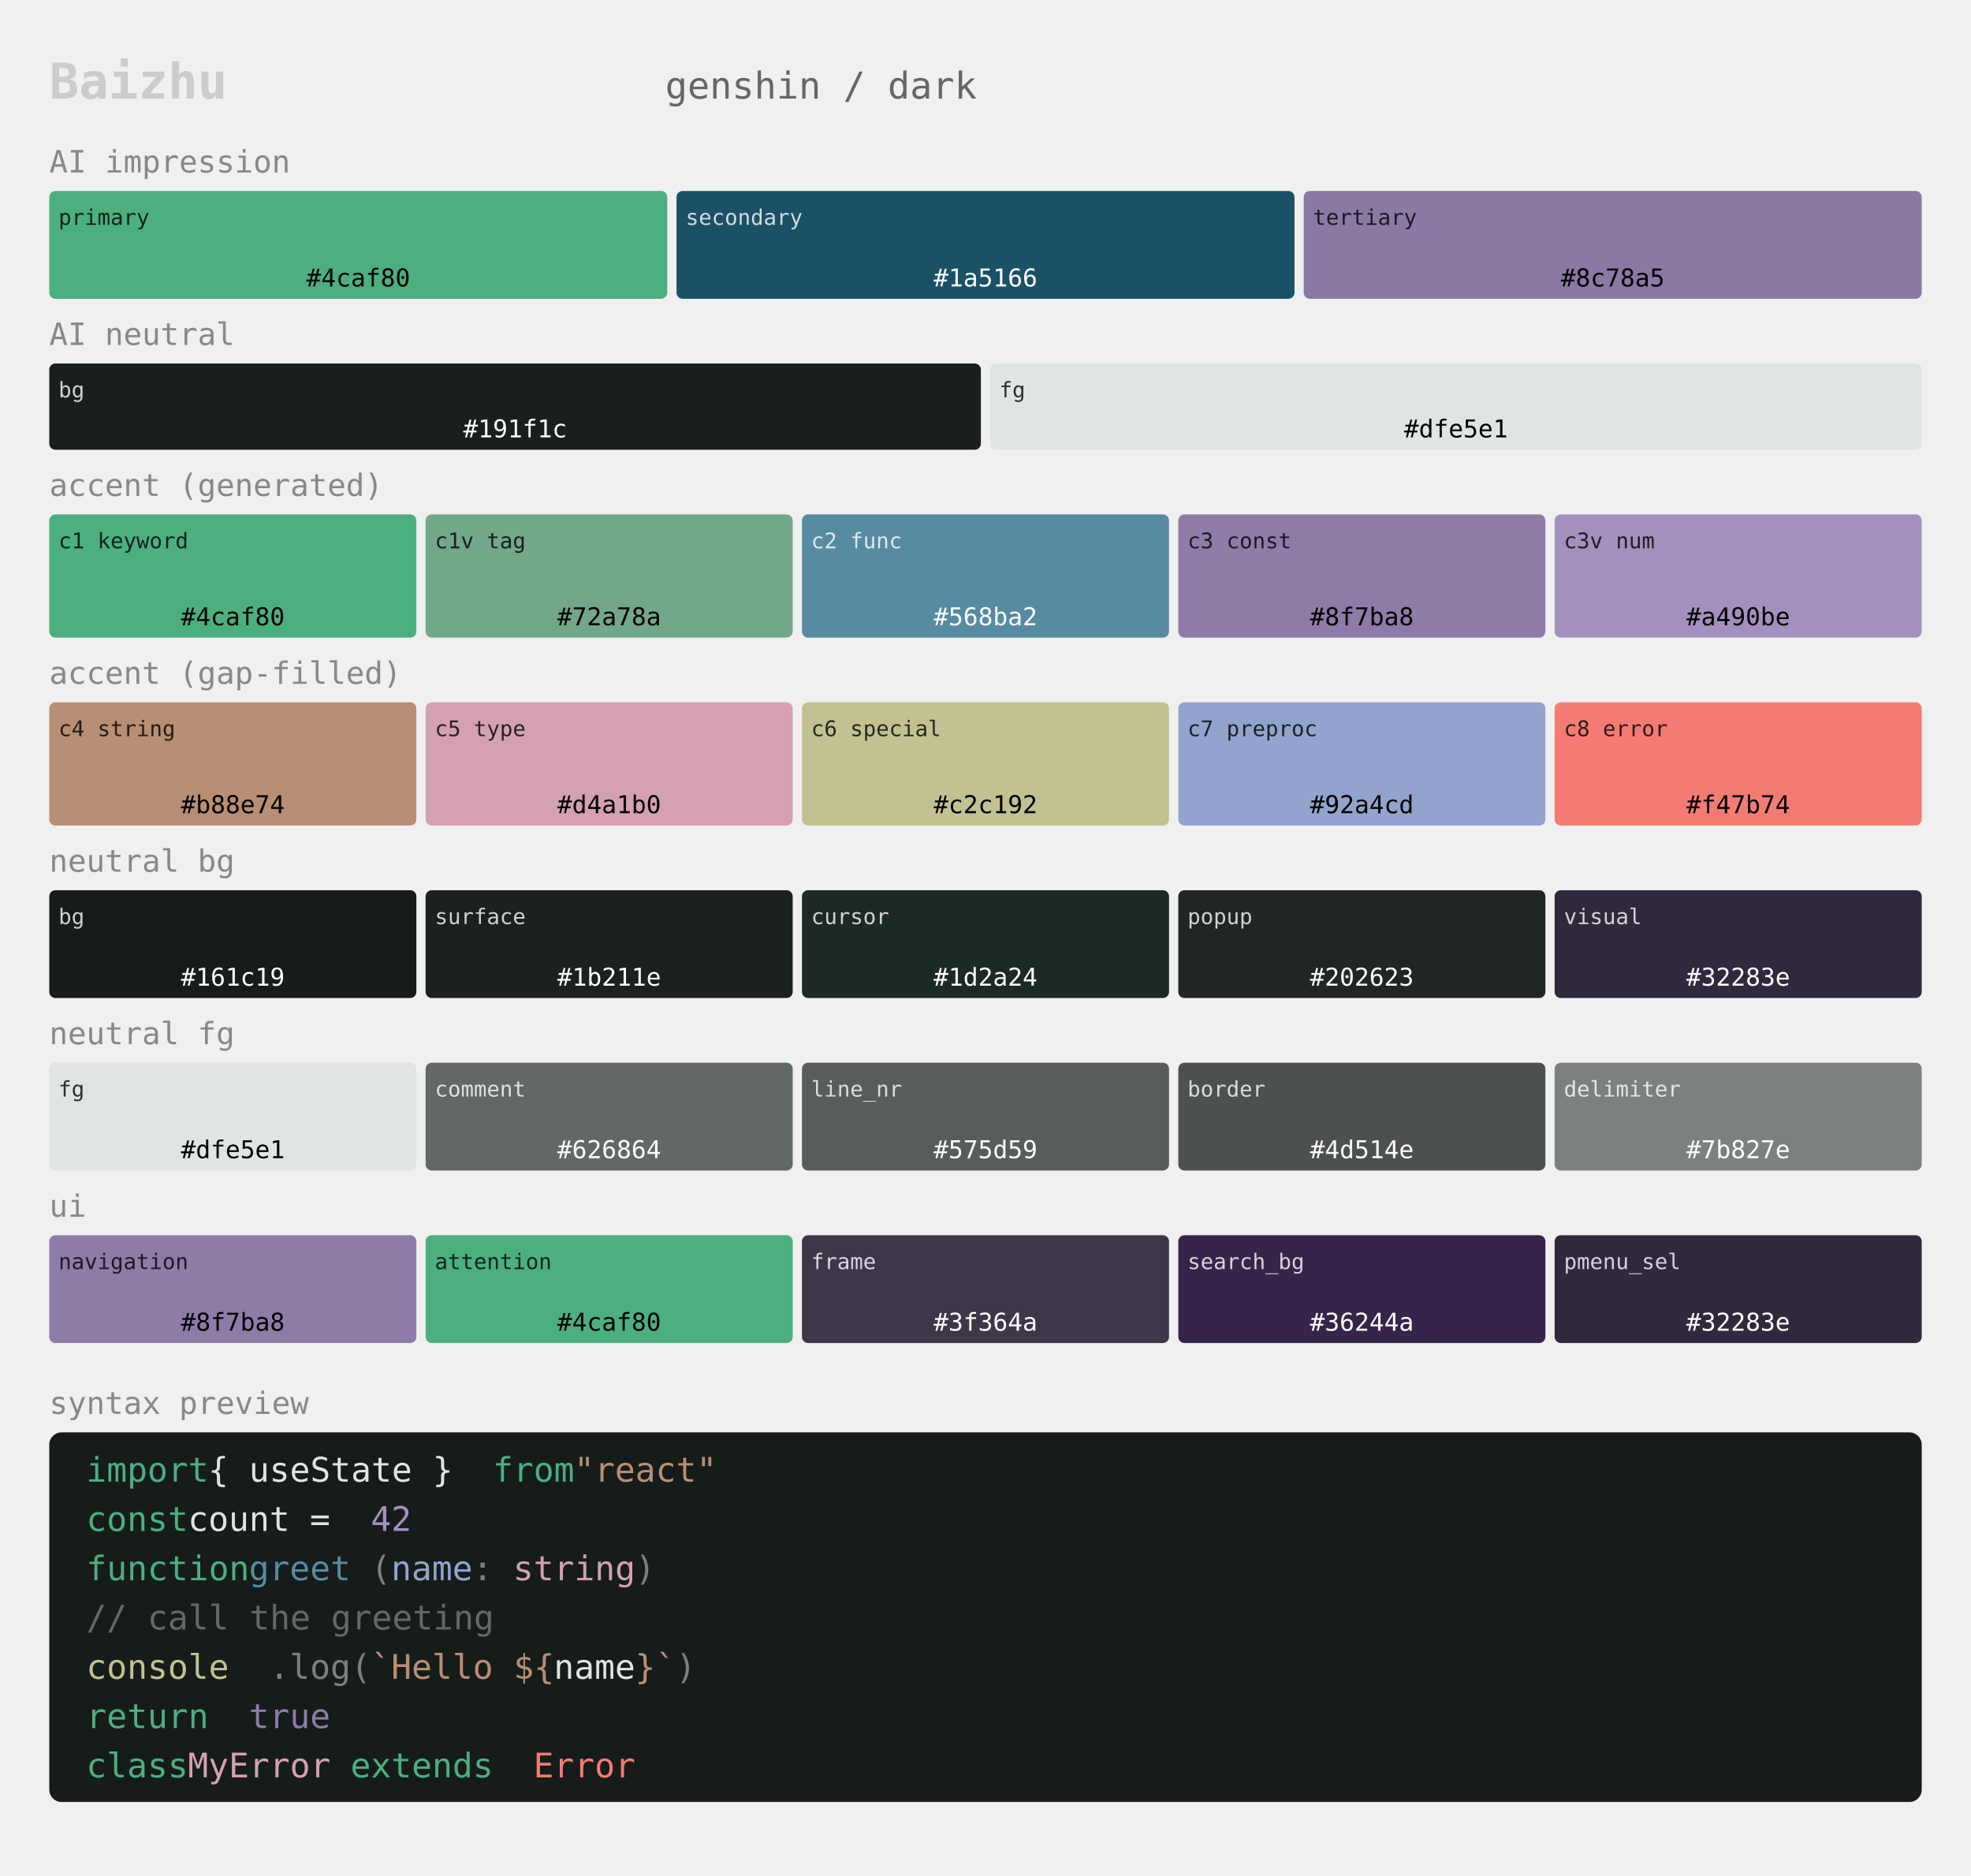
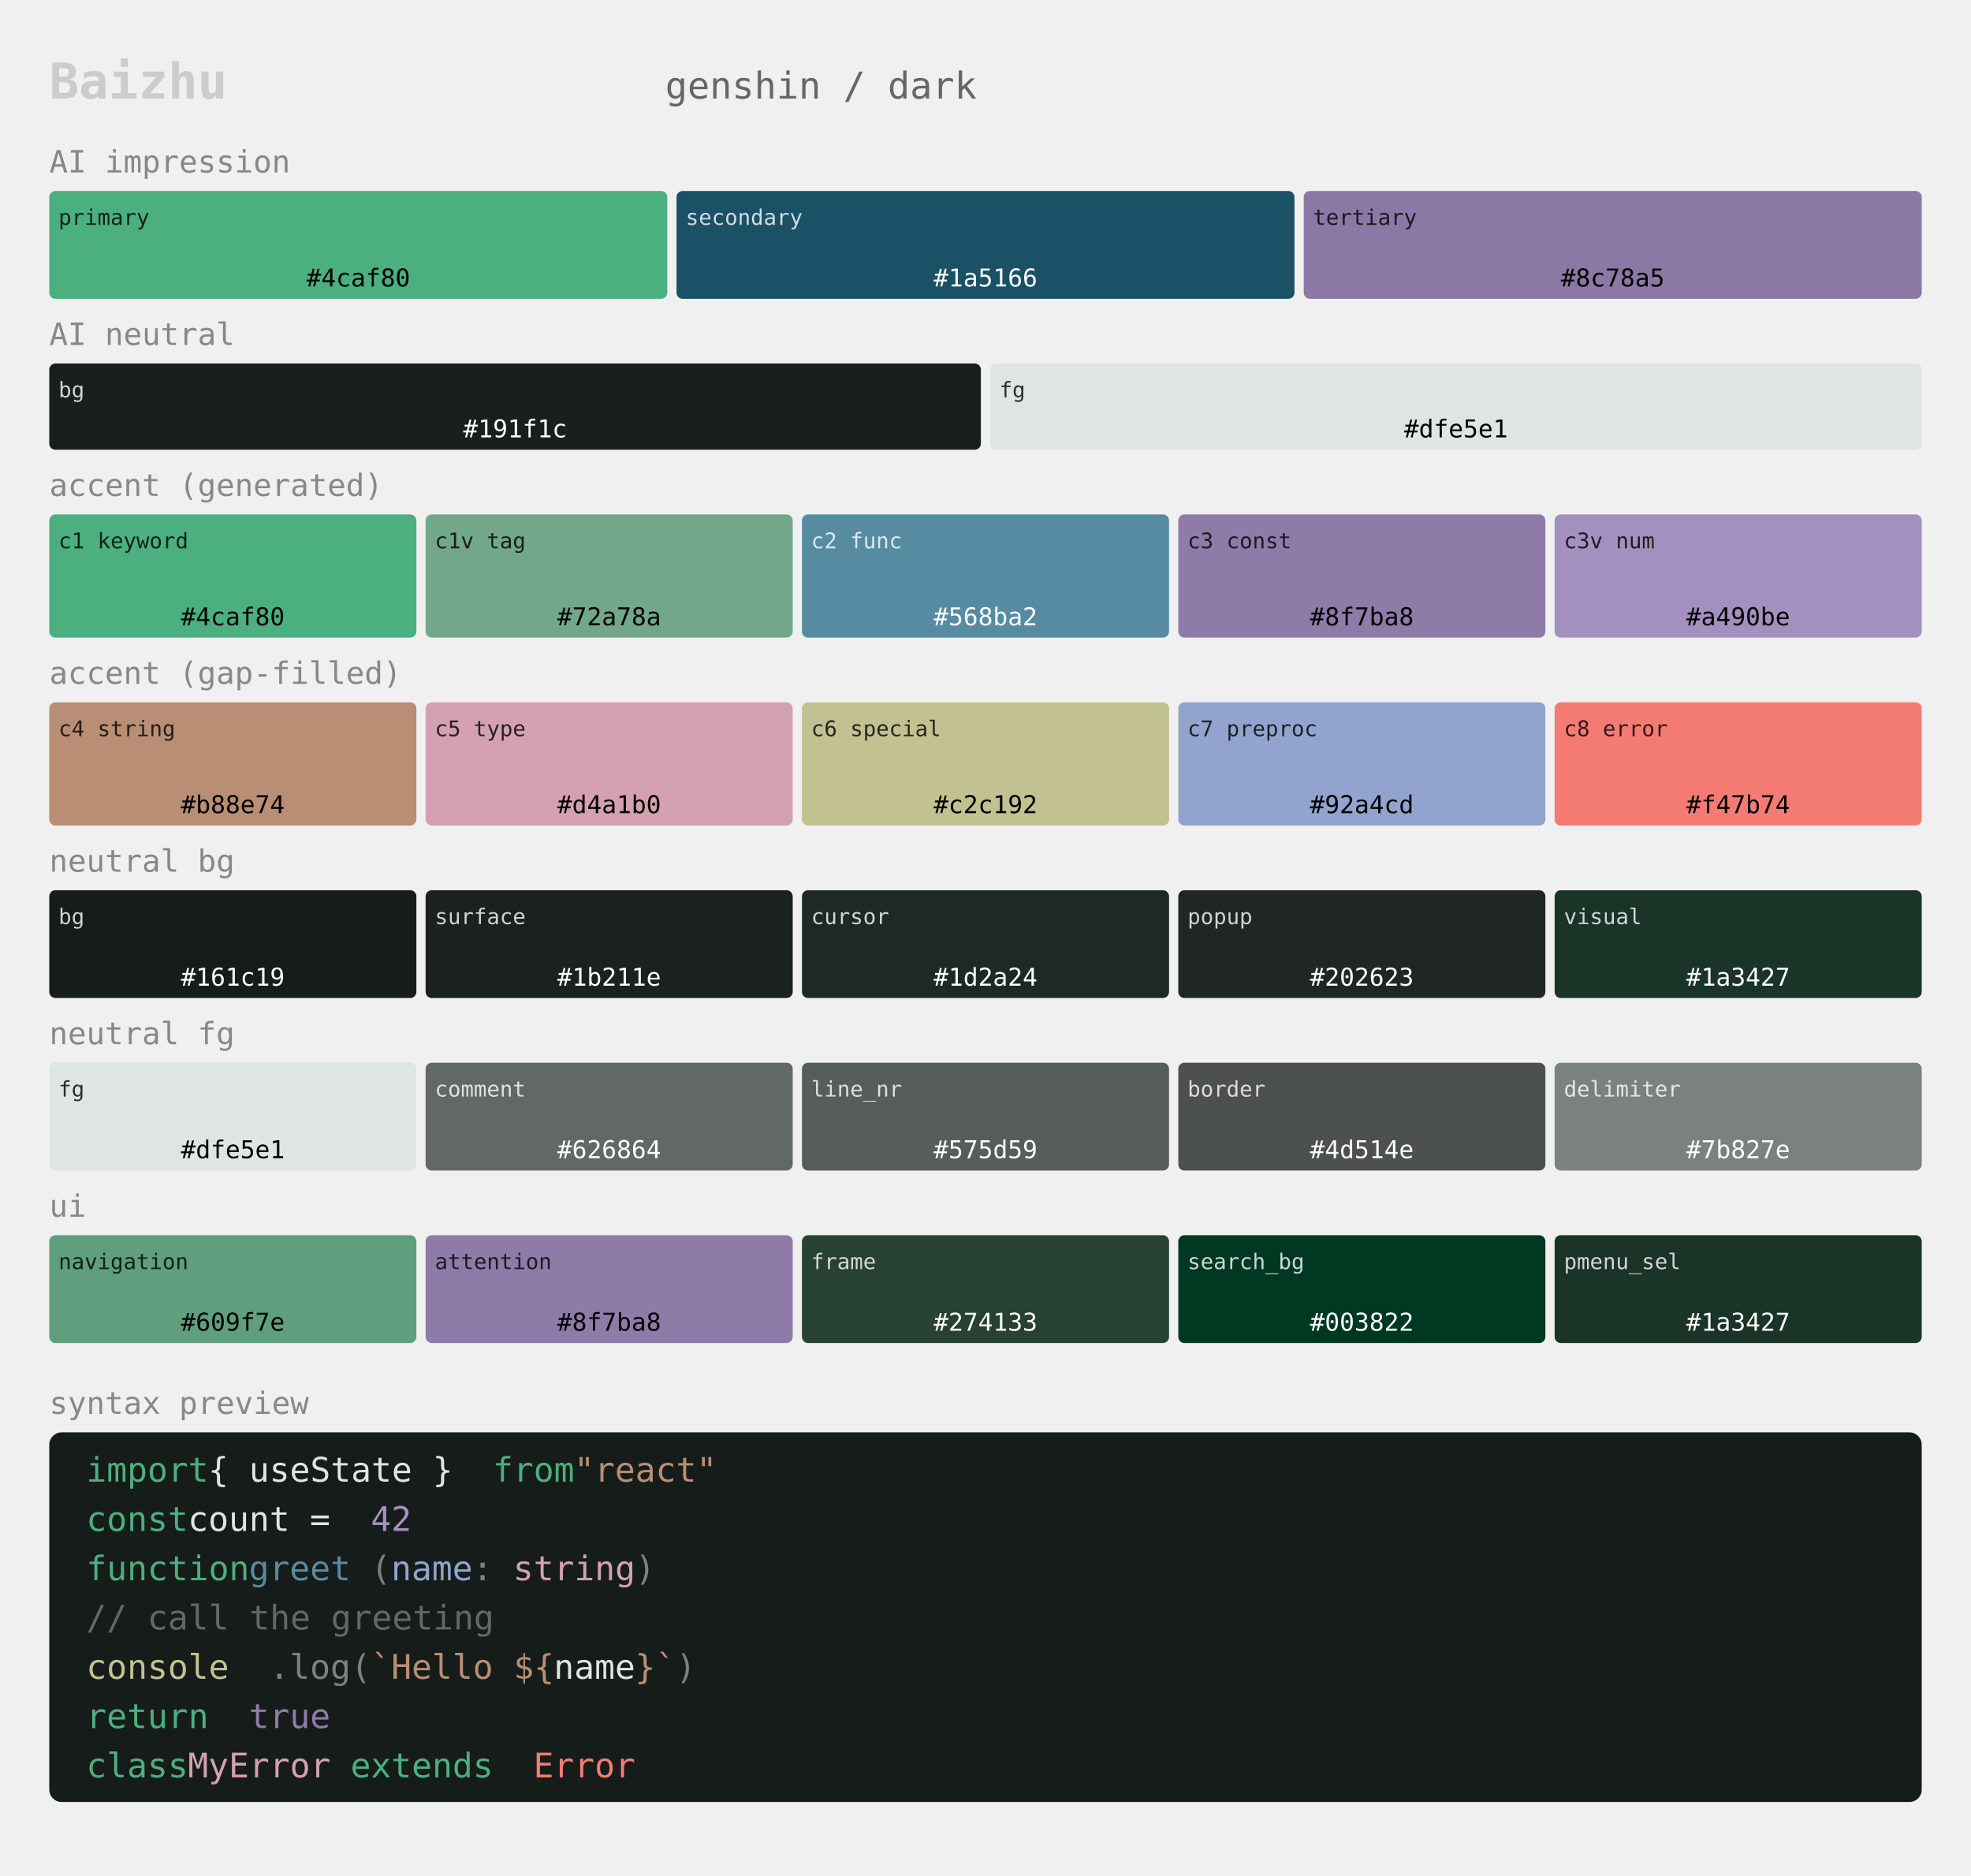
<svg xmlns="http://www.w3.org/2000/svg" width="640" height="609" style="background:#0a0a0a; font-family:ui-monospace,monospace;">
  <text x="16" y="32" fill="#ccc" font-size="16" font-weight="bold">Baizhu</text>
  <text x="216" y="32" fill="#666" font-size="12">genshin / dark</text>
  <text x="16" y="56" fill="#888" font-size="10">AI impression</text>
  <rect x="16" y="62" width="200.667" height="35" fill="#4caf80" rx="2" />
  <text x="19" y="73" fill="#000000" font-size="7" opacity="0.8">primary</text>
  <text x="116.333" y="93" fill="#000000" font-size="8" text-anchor="middle">#4caf80</text>
  <rect x="219.667" y="62" width="200.667" height="35" fill="#1a5166" rx="2" />
  <text x="222.667" y="73" fill="#ffffff" font-size="7" opacity="0.8">secondary</text>
  <text x="320" y="93" fill="#ffffff" font-size="8" text-anchor="middle">#1a5166</text>
  <rect x="423.333" y="62" width="200.667" height="35" fill="#8c78a5" rx="2" />
  <text x="426.333" y="73" fill="#000000" font-size="7" opacity="0.8">tertiary</text>
  <text x="523.667" y="93" fill="#000000" font-size="8" text-anchor="middle">#8c78a5</text>
  <text x="16" y="112" fill="#888" font-size="10">AI neutral</text>
  <rect x="16" y="118" width="302.5" height="28" fill="#191f1c" rx="2" />
  <text x="19" y="129" fill="#ffffff" font-size="7" opacity="0.8">bg</text>
  <text x="167.25" y="142" fill="#ffffff" font-size="8" text-anchor="middle">#191f1c</text>
  <rect x="321.5" y="118" width="302.5" height="28" fill="#dfe5e1" rx="2" />
  <text x="324.5" y="129" fill="#000000" font-size="7" opacity="0.8">fg</text>
  <text x="472.75" y="142" fill="#000000" font-size="8" text-anchor="middle">#dfe5e1</text>
  <text x="16" y="161" fill="#888" font-size="10">accent (generated)</text>
  <rect x="16" y="167" width="119.2" height="40" fill="#4caf80" rx="2" />
  <text x="19" y="178" fill="#000000" font-size="7" opacity="0.8">c1 keyword</text>
  <text x="75.6" y="203" fill="#000000" font-size="8" text-anchor="middle">#4caf80</text>
  <rect x="138.2" y="167" width="119.2" height="40" fill="#72a78a" rx="2" />
  <text x="141.2" y="178" fill="#000000" font-size="7" opacity="0.8">c1v tag</text>
  <text x="197.8" y="203" fill="#000000" font-size="8" text-anchor="middle">#72a78a</text>
  <rect x="260.4" y="167" width="119.2" height="40" fill="#568ba2" rx="2" />
  <text x="263.4" y="178" fill="#ffffff" font-size="7" opacity="0.8">c2 func</text>
  <text x="320" y="203" fill="#ffffff" font-size="8" text-anchor="middle">#568ba2</text>
  <rect x="382.6" y="167" width="119.2" height="40" fill="#8f7ba8" rx="2" />
  <text x="385.6" y="178" fill="#000000" font-size="7" opacity="0.8">c3 const</text>
  <text x="442.2" y="203" fill="#000000" font-size="8" text-anchor="middle">#8f7ba8</text>
  <rect x="504.8" y="167" width="119.2" height="40" fill="#a490be" rx="2" />
  <text x="507.8" y="178" fill="#000000" font-size="7" opacity="0.8">c3v num</text>
  <text x="564.4" y="203" fill="#000000" font-size="8" text-anchor="middle">#a490be</text>
  <text x="16" y="222" fill="#888" font-size="10">accent (gap-filled)</text>
  <rect x="16" y="228" width="119.2" height="40" fill="#b88e74" rx="2" />
  <text x="19" y="239" fill="#000000" font-size="7" opacity="0.8">c4 string</text>
  <text x="75.6" y="264" fill="#000000" font-size="8" text-anchor="middle">#b88e74</text>
  <rect x="138.2" y="228" width="119.2" height="40" fill="#d4a1b0" rx="2" />
  <text x="141.2" y="239" fill="#000000" font-size="7" opacity="0.8">c5 type</text>
  <text x="197.8" y="264" fill="#000000" font-size="8" text-anchor="middle">#d4a1b0</text>
  <rect x="260.4" y="228" width="119.2" height="40" fill="#c2c192" rx="2" />
  <text x="263.4" y="239" fill="#000000" font-size="7" opacity="0.8">c6 special</text>
  <text x="320" y="264" fill="#000000" font-size="8" text-anchor="middle">#c2c192</text>
  <rect x="382.6" y="228" width="119.2" height="40" fill="#92a4cd" rx="2" />
  <text x="385.6" y="239" fill="#000000" font-size="7" opacity="0.8">c7 preproc</text>
  <text x="442.2" y="264" fill="#000000" font-size="8" text-anchor="middle">#92a4cd</text>
  <rect x="504.8" y="228" width="119.2" height="40" fill="#f47b74" rx="2" />
  <text x="507.8" y="239" fill="#000000" font-size="7" opacity="0.8">c8 error</text>
  <text x="564.4" y="264" fill="#000000" font-size="8" text-anchor="middle">#f47b74</text>
  <text x="16" y="283" fill="#888" font-size="10">neutral bg</text>
  <rect x="16" y="289" width="119.2" height="35" fill="#161c19" rx="2" />
  <text x="19" y="300" fill="#ffffff" font-size="7" opacity="0.8">bg</text>
  <text x="75.6" y="320" fill="#ffffff" font-size="8" text-anchor="middle">#161c19</text>
  <rect x="138.2" y="289" width="119.2" height="35" fill="#1b211e" rx="2" />
  <text x="141.2" y="300" fill="#ffffff" font-size="7" opacity="0.8">surface</text>
  <text x="197.8" y="320" fill="#ffffff" font-size="8" text-anchor="middle">#1b211e</text>
  <rect x="260.4" y="289" width="119.2" height="35" fill="#1d2a24" rx="2" />
  <text x="263.4" y="300" fill="#ffffff" font-size="7" opacity="0.8">cursor</text>
  <text x="320" y="320" fill="#ffffff" font-size="8" text-anchor="middle">#1d2a24</text>
  <rect x="382.6" y="289" width="119.2" height="35" fill="#202623" rx="2" />
  <text x="385.6" y="300" fill="#ffffff" font-size="7" opacity="0.8">popup</text>
  <text x="442.2" y="320" fill="#ffffff" font-size="8" text-anchor="middle">#202623</text>
-   <rect x="504.8" y="289" width="119.2" height="35" fill="#32283e" rx="2" />
+   <rect x="504.8" y="289" width="119.2" height="35" fill="#1a3427" rx="2" />
  <text x="507.8" y="300" fill="#ffffff" font-size="7" opacity="0.8">visual</text>
-   <text x="564.4" y="320" fill="#ffffff" font-size="8" text-anchor="middle">#32283e</text>
+   <text x="564.4" y="320" fill="#ffffff" font-size="8" text-anchor="middle">#1a3427</text>
  <text x="16" y="339" fill="#888" font-size="10">neutral fg</text>
  <rect x="16" y="345" width="119.2" height="35" fill="#dfe5e1" rx="2" />
  <text x="19" y="356" fill="#000000" font-size="7" opacity="0.8">fg</text>
  <text x="75.6" y="376" fill="#000000" font-size="8" text-anchor="middle">#dfe5e1</text>
  <rect x="138.2" y="345" width="119.2" height="35" fill="#626864" rx="2" />
  <text x="141.2" y="356" fill="#ffffff" font-size="7" opacity="0.8">comment</text>
  <text x="197.8" y="376" fill="#ffffff" font-size="8" text-anchor="middle">#626864</text>
  <rect x="260.4" y="345" width="119.2" height="35" fill="#575d59" rx="2" />
  <text x="263.4" y="356" fill="#ffffff" font-size="7" opacity="0.8">line_nr</text>
  <text x="320" y="376" fill="#ffffff" font-size="8" text-anchor="middle">#575d59</text>
  <rect x="382.6" y="345" width="119.2" height="35" fill="#4d514e" rx="2" />
  <text x="385.6" y="356" fill="#ffffff" font-size="7" opacity="0.8">border</text>
  <text x="442.2" y="376" fill="#ffffff" font-size="8" text-anchor="middle">#4d514e</text>
  <rect x="504.8" y="345" width="119.2" height="35" fill="#7b827e" rx="2" />
  <text x="507.8" y="356" fill="#ffffff" font-size="7" opacity="0.8">delimiter</text>
  <text x="564.4" y="376" fill="#ffffff" font-size="8" text-anchor="middle">#7b827e</text>
  <text x="16" y="395" fill="#888" font-size="10">ui</text>
-   <rect x="16" y="401" width="119.2" height="35" fill="#8f7ba8" rx="2" />
+   <rect x="16" y="401" width="119.2" height="35" fill="#609f7e" rx="2" />
  <text x="19" y="412" fill="#000000" font-size="7" opacity="0.8">navigation</text>
-   <text x="75.6" y="432" fill="#000000" font-size="8" text-anchor="middle">#8f7ba8</text>
-   <rect x="138.2" y="401" width="119.2" height="35" fill="#4caf80" rx="2" />
+   <text x="75.6" y="432" fill="#000000" font-size="8" text-anchor="middle">#609f7e</text>
+   <rect x="138.2" y="401" width="119.2" height="35" fill="#8f7ba8" rx="2" />
  <text x="141.2" y="412" fill="#000000" font-size="7" opacity="0.8">attention</text>
-   <text x="197.8" y="432" fill="#000000" font-size="8" text-anchor="middle">#4caf80</text>
-   <rect x="260.4" y="401" width="119.2" height="35" fill="#3f364a" rx="2" />
+   <text x="197.8" y="432" fill="#000000" font-size="8" text-anchor="middle">#8f7ba8</text>
+   <rect x="260.4" y="401" width="119.2" height="35" fill="#274133" rx="2" />
  <text x="263.4" y="412" fill="#ffffff" font-size="7" opacity="0.8">frame</text>
-   <text x="320" y="432" fill="#ffffff" font-size="8" text-anchor="middle">#3f364a</text>
-   <rect x="382.6" y="401" width="119.2" height="35" fill="#36244a" rx="2" />
+   <text x="320" y="432" fill="#ffffff" font-size="8" text-anchor="middle">#274133</text>
+   <rect x="382.6" y="401" width="119.2" height="35" fill="#003822" rx="2" />
  <text x="385.6" y="412" fill="#ffffff" font-size="7" opacity="0.8">search_bg</text>
-   <text x="442.2" y="432" fill="#ffffff" font-size="8" text-anchor="middle">#36244a</text>
-   <rect x="504.8" y="401" width="119.2" height="35" fill="#32283e" rx="2" />
+   <text x="442.2" y="432" fill="#ffffff" font-size="8" text-anchor="middle">#003822</text>
+   <rect x="504.8" y="401" width="119.2" height="35" fill="#1a3427" rx="2" />
  <text x="507.8" y="412" fill="#ffffff" font-size="7" opacity="0.8">pmenu_sel</text>
-   <text x="564.4" y="432" fill="#ffffff" font-size="8" text-anchor="middle">#32283e</text>
+   <text x="564.4" y="432" fill="#ffffff" font-size="8" text-anchor="middle">#1a3427</text>
  <text x="16" y="459" fill="#888" font-size="10">syntax preview</text>
  <rect x="16" y="465" width="608" height="120" fill="#161c19" rx="4" />
  <text x="28" y="481" fill="#4caf80" font-size="11" font-family="monospace">import</text>
  <text x="67.6" y="481" fill="#dfe5e1" font-size="11" font-family="monospace"> { useState } </text>
  <text x="160" y="481" fill="#4caf80" font-size="11" font-family="monospace">from</text>
  <text x="186.4" y="481" fill="#b88e74" font-size="11" font-family="monospace"> "react"</text>
  <text x="28" y="497" fill="#4caf80" font-size="11" font-family="monospace">const</text>
  <text x="61" y="497" fill="#dfe5e1" font-size="11" font-family="monospace"> count</text>
  <text x="100.6" y="497" fill="#dfe5e1" font-size="11" font-family="monospace"> = </text>
  <text x="120.4" y="497" fill="#a490be" font-size="11" font-family="monospace">42</text>
  <text x="28" y="513" fill="#4caf80" font-size="11" font-family="monospace">function</text>
  <text x="80.8" y="513" fill="#568ba2" font-size="11" font-family="monospace"> greet</text>
  <text x="120.4" y="513" fill="#7b827e" font-size="11" font-family="monospace">(</text>
  <text x="127" y="513" fill="#92a4cd" font-size="11" font-family="monospace">name</text>
  <text x="153.4" y="513" fill="#7b827e" font-size="11" font-family="monospace">: </text>
  <text x="166.6" y="513" fill="#d4a1b0" font-size="11" font-family="monospace">string</text>
  <text x="206.2" y="513" fill="#7b827e" font-size="11" font-family="monospace">)</text>
  <text x="28" y="529" fill="#626864" font-size="11" font-family="monospace">  // call the greeting</text>
  <text x="28" y="545" fill="#c2c192" font-size="11" font-family="monospace">  console</text>
  <text x="87.4" y="545" fill="#7b827e" font-size="11" font-family="monospace">.log(</text>
  <text x="120.4" y="545" fill="#b88e74" font-size="11" font-family="monospace">`Hello ${</text>
  <text x="179.8" y="545" fill="#dfe5e1" font-size="11" font-family="monospace">name</text>
  <text x="206.2" y="545" fill="#b88e74" font-size="11" font-family="monospace">}`</text>
  <text x="219.4" y="545" fill="#7b827e" font-size="11" font-family="monospace">)</text>
  <text x="28" y="561" fill="#4caf80" font-size="11" font-family="monospace">  return</text>
  <text x="80.8" y="561" fill="#8f7ba8" font-size="11" font-family="monospace"> true</text>
  <text x="28" y="577" fill="#4caf80" font-size="11" font-family="monospace">class</text>
  <text x="61" y="577" fill="#d4a1b0" font-size="11" font-family="monospace"> MyError</text>
  <text x="113.8" y="577" fill="#4caf80" font-size="11" font-family="monospace"> extends </text>
  <text x="173.2" y="577" fill="#f47b74" font-size="11" font-family="monospace">Error</text>
</svg>
